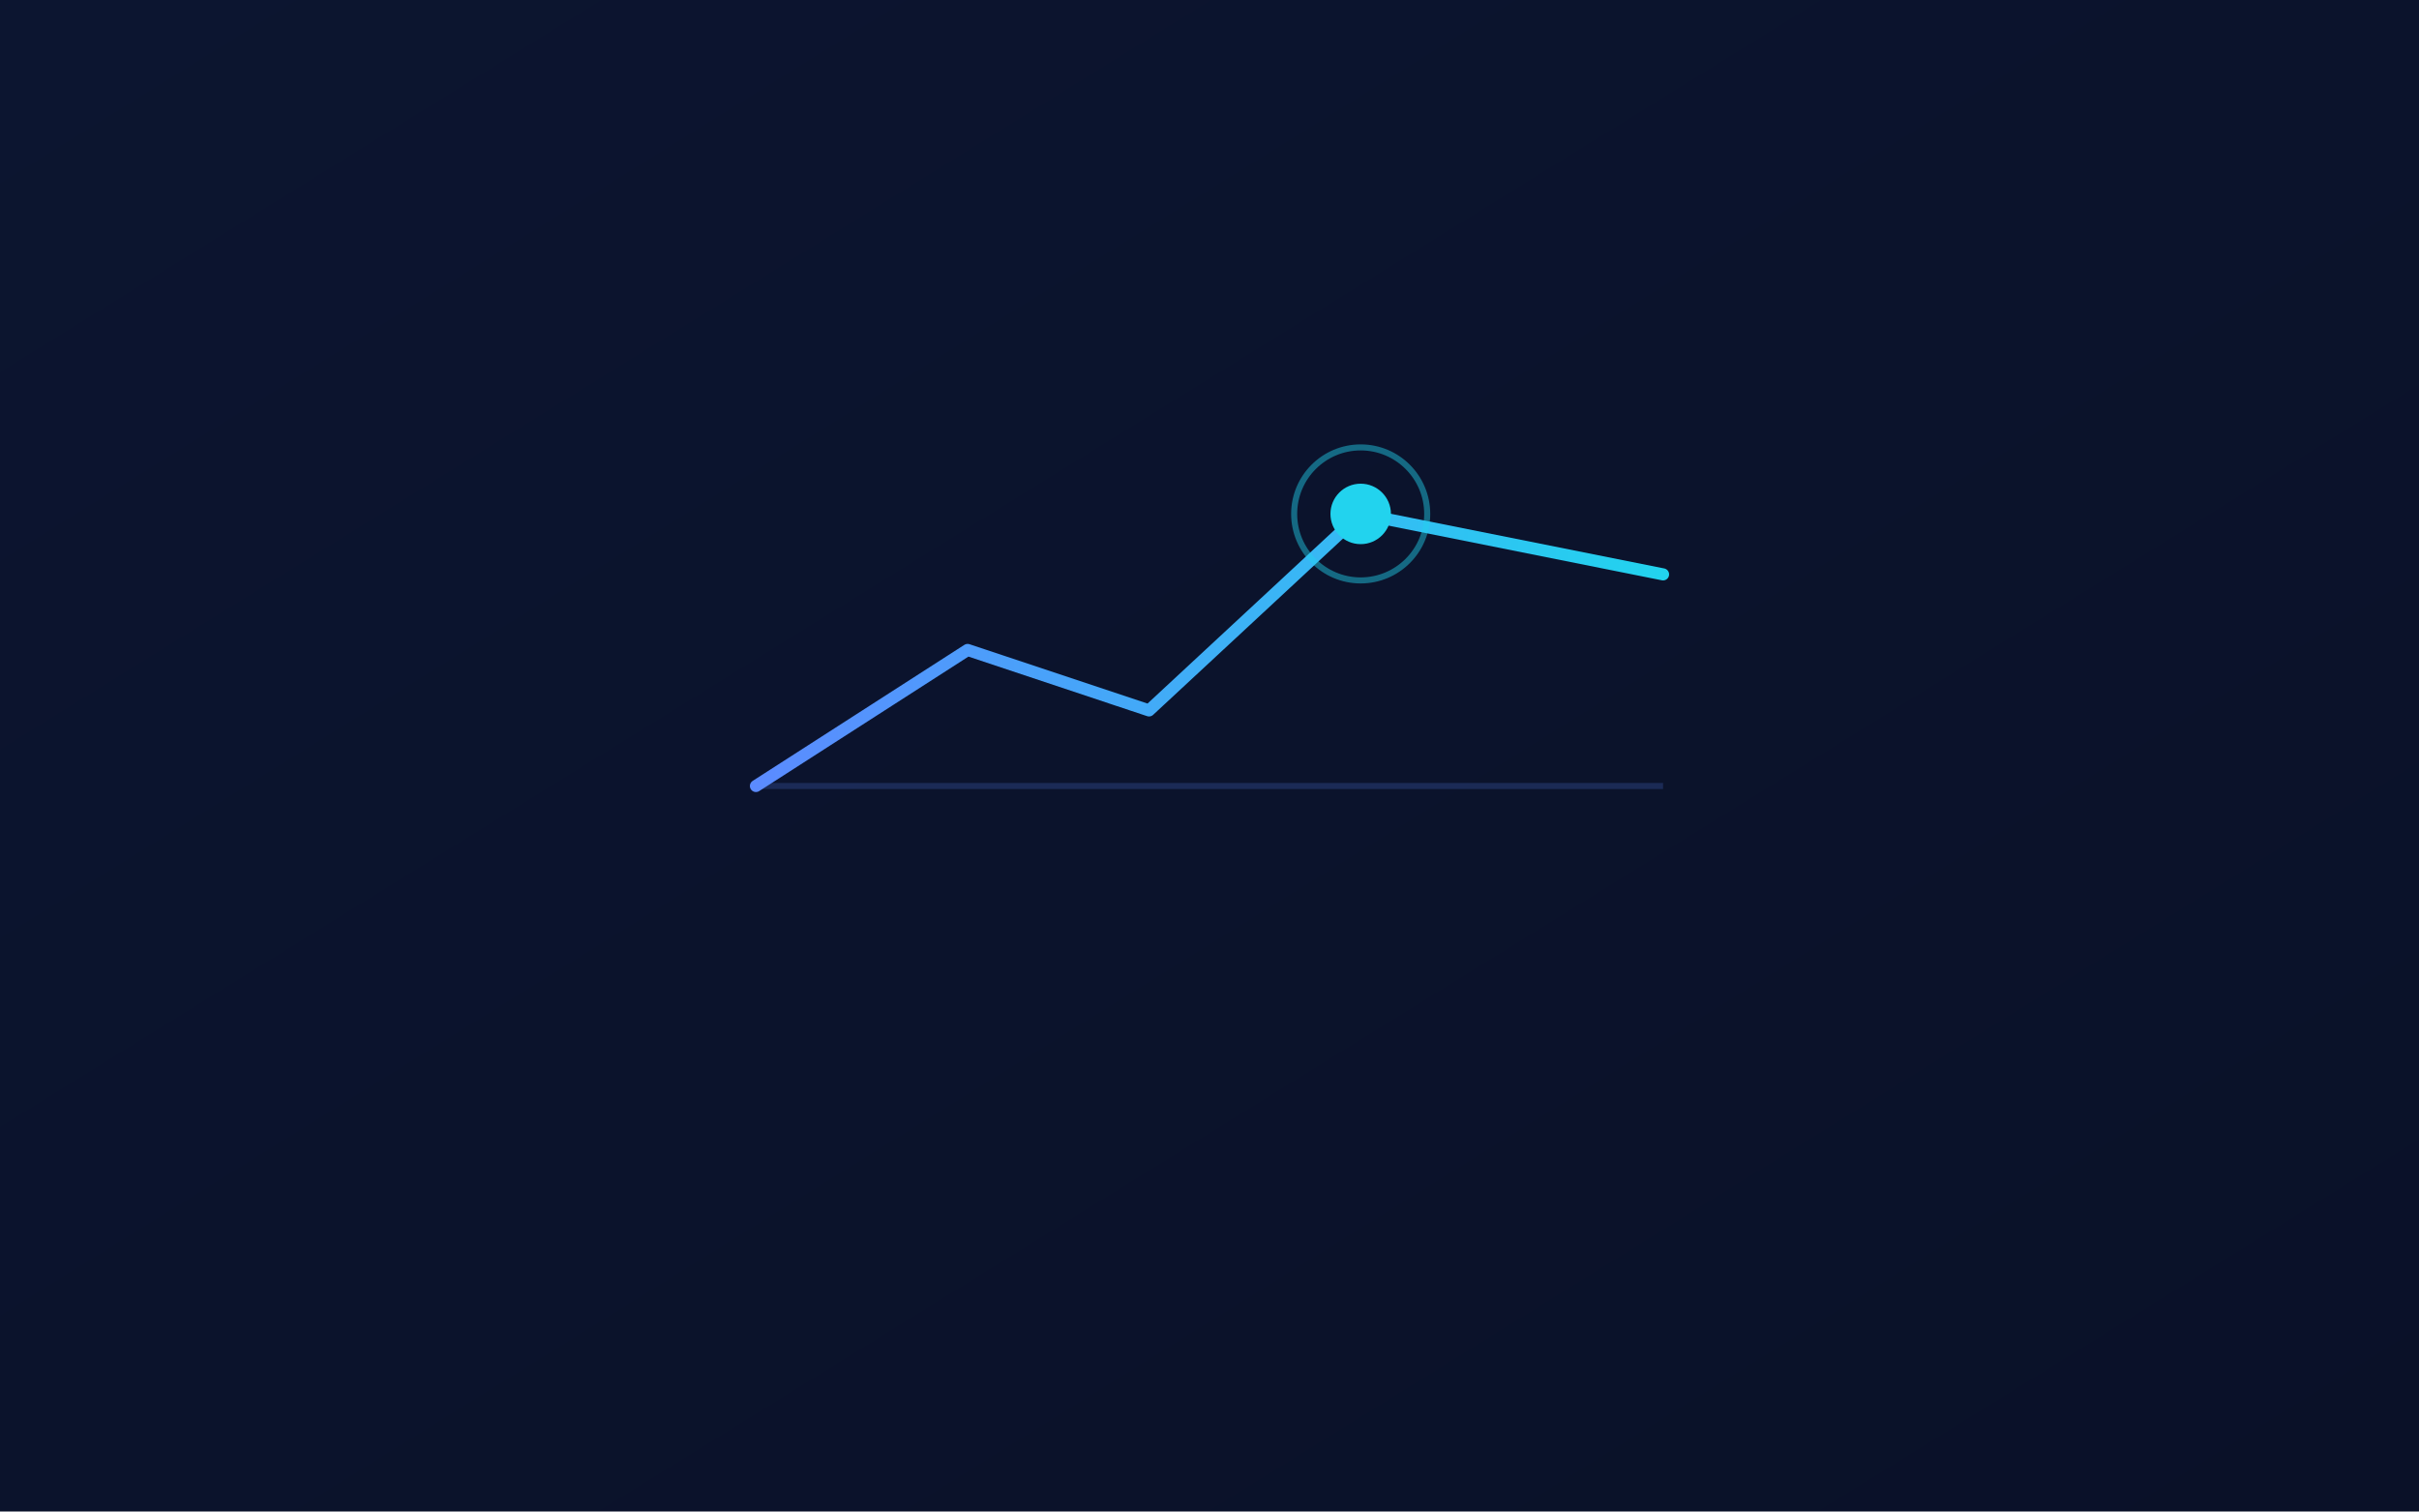
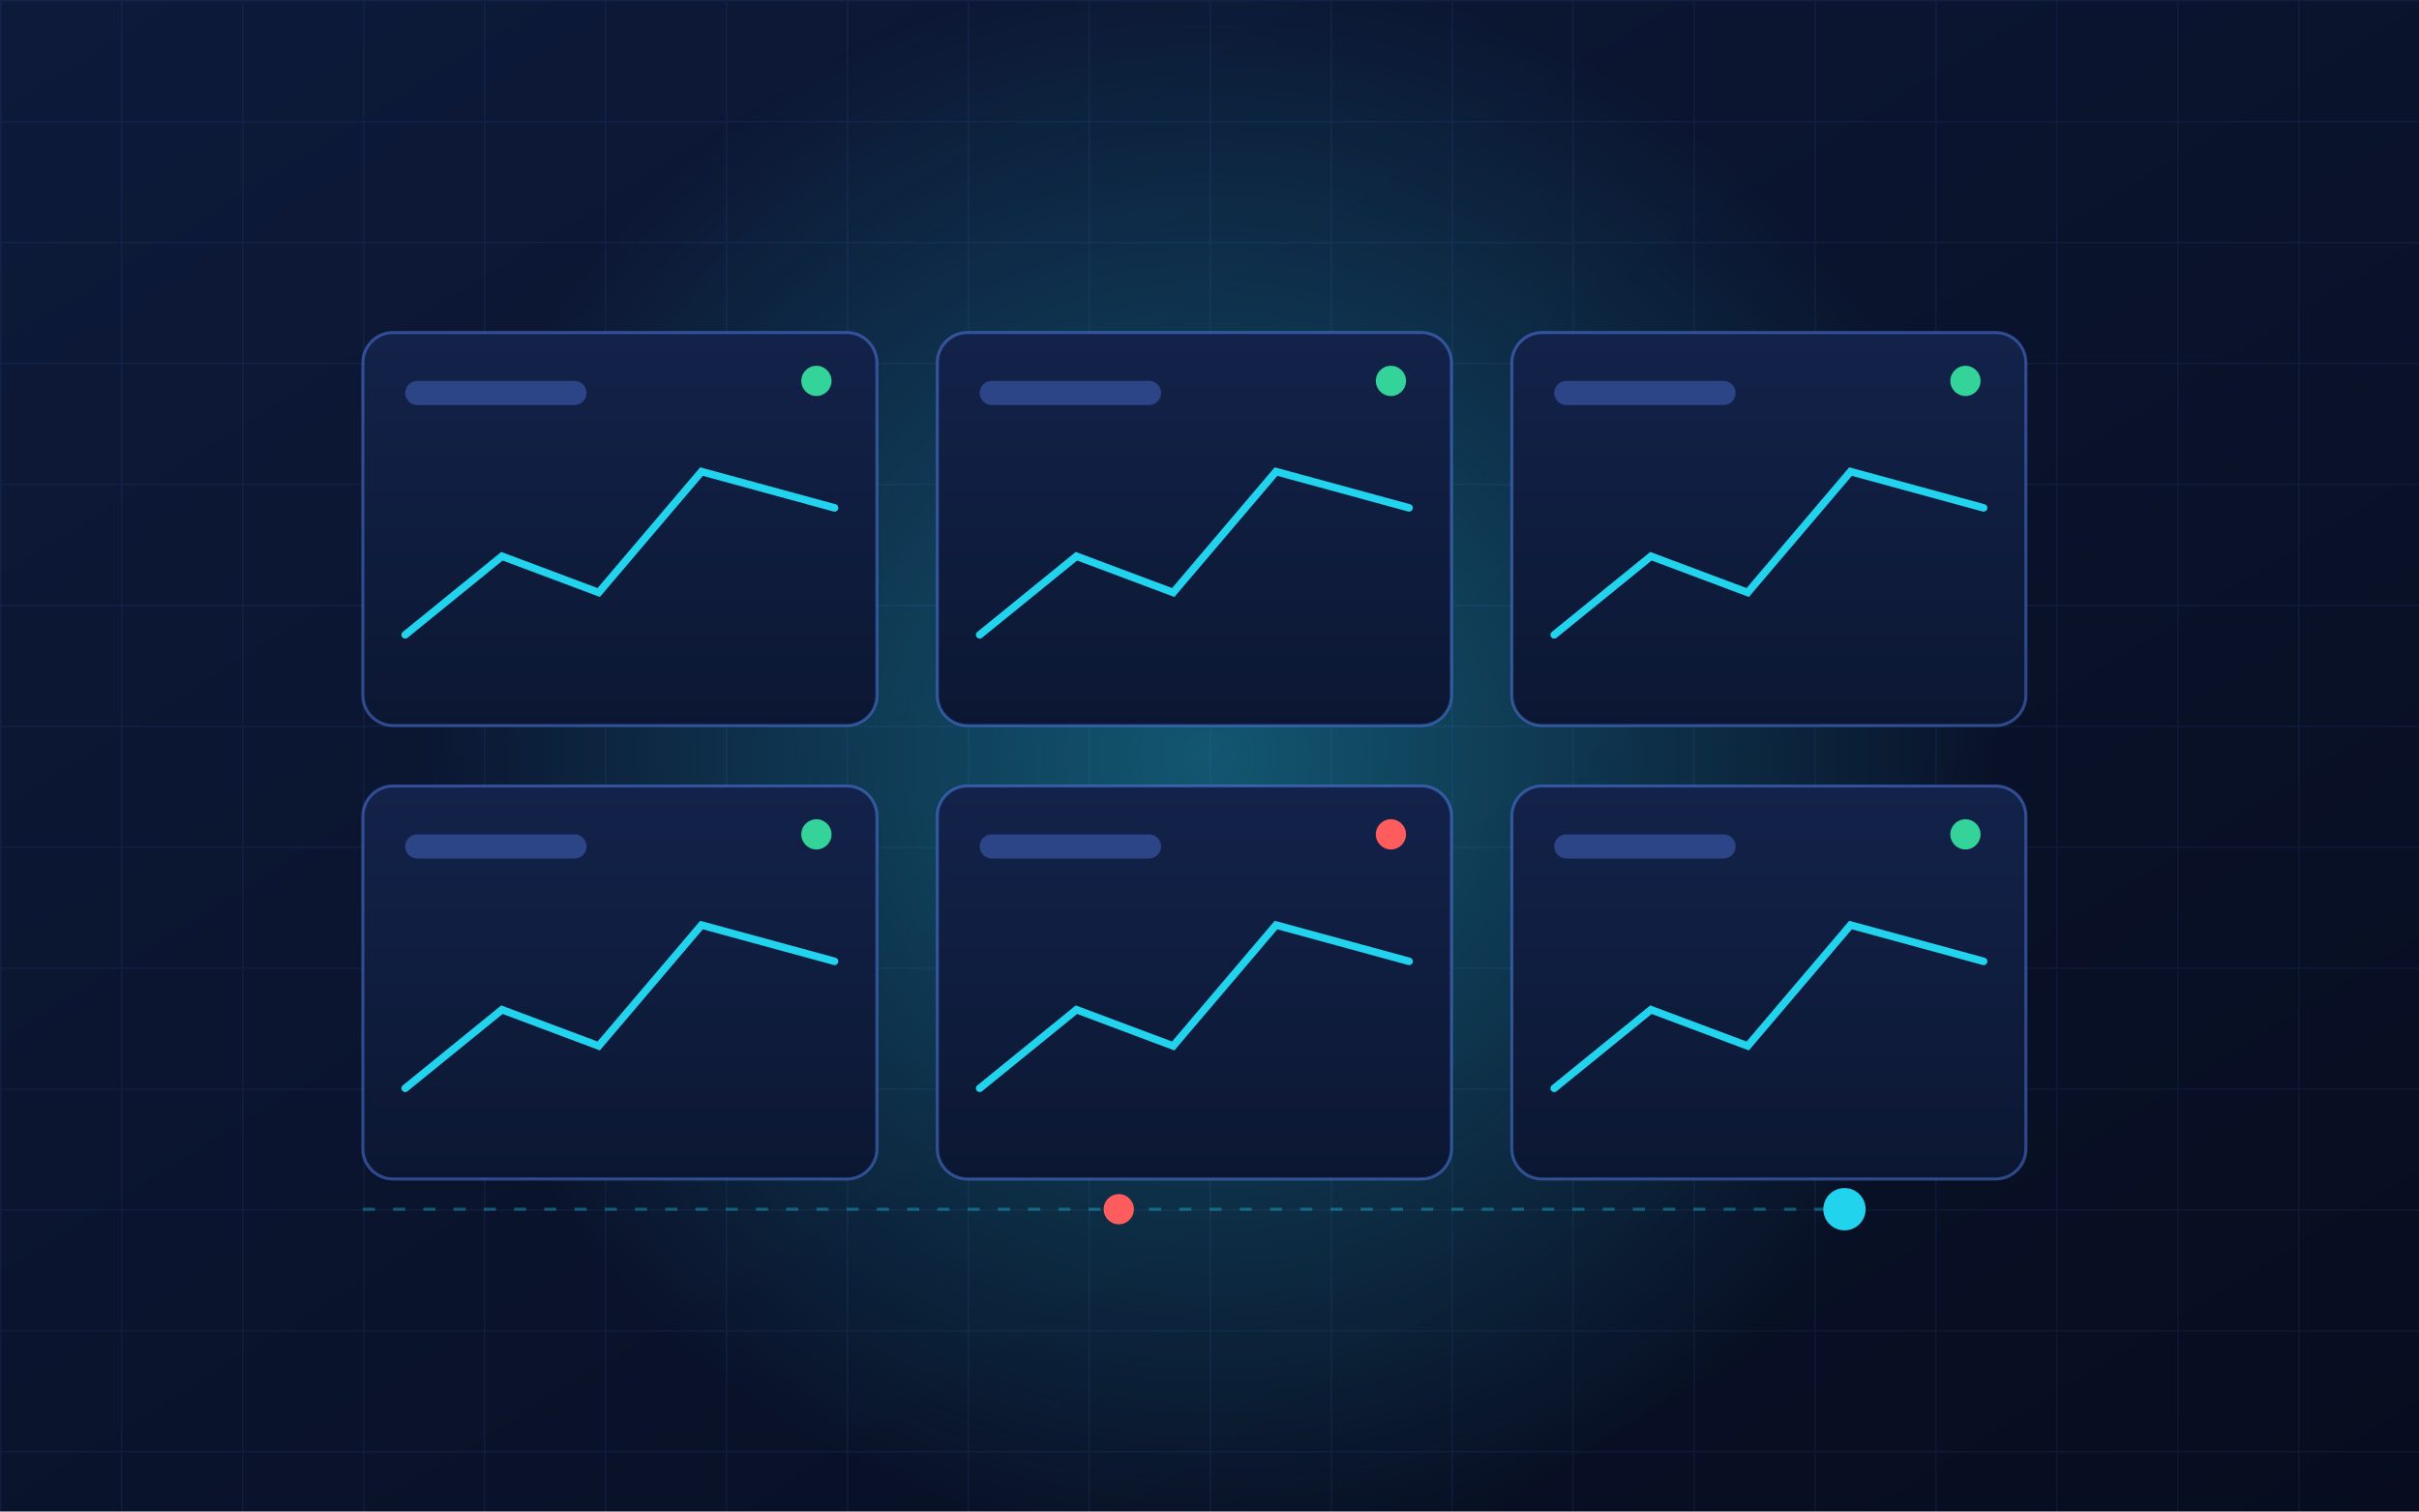
<svg xmlns="http://www.w3.org/2000/svg" viewBox="0 0 800 500" role="img" aria-label="Monitorización y respuesta">
  <defs>
    <linearGradient id="bg" x1="0" y1="0" x2="1" y2="1">
-       <stop offset="0" stop-color="#0c1530" />
-       <stop offset="1" stop-color="#0a1128" />
+       <stop offset="0" stop-color="#0d1a3a" />
+       <stop offset="1" stop-color="#070d1f" />
    </linearGradient>
-     <linearGradient id="ln" x1="0" y1="0" x2="1" y2="0">
+     <linearGradient id="ac" x1="0" y1="0" x2="1" y2="1">
      <stop offset="0" stop-color="#5b8bff" />
      <stop offset="1" stop-color="#22d3ee" />
    </linearGradient>
+     <linearGradient id="pn" x1="0" y1="0" x2="0" y2="1">
+       <stop offset="0" stop-color="#13224a" />
+       <stop offset="1" stop-color="#0b1732" />
+     </linearGradient>
+     <radialGradient id="gl" cx=".5" cy=".5" r=".5">
+       <stop offset="0" stop-color="#22d3ee" stop-opacity=".35" />
+       <stop offset="1" stop-color="#22d3ee" stop-opacity="0" />
+     </radialGradient>
+     <pattern id="gr" width="40" height="40" patternUnits="userSpaceOnUse">
+       <path d="M40 0H0V40" fill="none" stroke="#5b8bff" stroke-opacity=".08" />
+     </pattern>
  </defs>
  <rect width="800" height="500" fill="url(#bg)" />
-   <path d="M250 260 H550" stroke="#5b8bff" stroke-opacity="0.2" stroke-width="2" />
-   <path d="M250 260 L320 215 L380 235 L450 170 L550 190" fill="none" stroke="url(#ln)" stroke-width="4" stroke-linejoin="round" stroke-linecap="round" />
-   <circle cx="450" cy="170" r="10" fill="#22d3ee" />
-   <circle cx="450" cy="170" r="22" fill="none" stroke="#22d3ee" stroke-opacity="0.45" stroke-width="2" />
+   <rect width="800" height="500" fill="url(#gr)" />
+   <circle cx="400" cy="250" r="260" fill="url(#gl)" />
+   <rect x="120" y="110" width="170" height="130" rx="10" fill="url(#pn)" stroke="#5b8bff" stroke-opacity=".45" />
+   <path d="M134 210 L166 184 L198 196 L232 156 L276 168" fill="none" stroke="#22d3ee" stroke-width="2.5" stroke-linecap="round" />
+   <rect x="134" y="126" width="60" height="8" rx="4" fill="#5b8bff" fill-opacity=".35" />
+   <circle cx="270" cy="126" r="5" fill="#34d399" />
+   <rect x="310" y="110" width="170" height="130" rx="10" fill="url(#pn)" stroke="#5b8bff" stroke-opacity=".45" />
+   <path d="M324 210 L356 184 L388 196 L422 156 L466 168" fill="none" stroke="#22d3ee" stroke-width="2.5" stroke-linecap="round" />
+   <rect x="324" y="126" width="60" height="8" rx="4" fill="#5b8bff" fill-opacity=".35" />
+   <circle cx="460" cy="126" r="5" fill="#34d399" />
+   <rect x="500" y="110" width="170" height="130" rx="10" fill="url(#pn)" stroke="#5b8bff" stroke-opacity=".45" />
+   <path d="M514 210 L546 184 L578 196 L612 156 L656 168" fill="none" stroke="#22d3ee" stroke-width="2.5" stroke-linecap="round" />
+   <rect x="514" y="126" width="60" height="8" rx="4" fill="#5b8bff" fill-opacity=".35" />
+   <circle cx="650" cy="126" r="5" fill="#34d399" />
+   <rect x="120" y="260" width="170" height="130" rx="10" fill="url(#pn)" stroke="#5b8bff" stroke-opacity=".45" />
+   <path d="M134 360 L166 334 L198 346 L232 306 L276 318" fill="none" stroke="#22d3ee" stroke-width="2.5" stroke-linecap="round" />
+   <rect x="134" y="276" width="60" height="8" rx="4" fill="#5b8bff" fill-opacity=".35" />
+   <circle cx="270" cy="276" r="5" fill="#34d399" />
+   <rect x="310" y="260" width="170" height="130" rx="10" fill="url(#pn)" stroke="#5b8bff" stroke-opacity=".45" />
+   <path d="M324 360 L356 334 L388 346 L422 306 L466 318" fill="none" stroke="#22d3ee" stroke-width="2.5" stroke-linecap="round" />
+   <rect x="324" y="276" width="60" height="8" rx="4" fill="#5b8bff" fill-opacity=".35" />
+   <circle cx="460" cy="276" r="5" fill="#ff5d5d" />
+   <rect x="500" y="260" width="170" height="130" rx="10" fill="url(#pn)" stroke="#5b8bff" stroke-opacity=".45" />
+   <path d="M514 360 L546 334 L578 346 L612 306 L656 318" fill="none" stroke="#22d3ee" stroke-width="2.5" stroke-linecap="round" />
+   <rect x="514" y="276" width="60" height="8" rx="4" fill="#5b8bff" fill-opacity=".35" />
+   <circle cx="650" cy="276" r="5" fill="#34d399" />
+   <path d="M120 400 H610" stroke="#22d3ee" stroke-opacity=".35" stroke-dasharray="4 6" />
+   <circle cx="610" cy="400" r="7" fill="#22d3ee" />
+   <circle cx="370" cy="400" r="5" fill="#ff5d5d" />
</svg>
